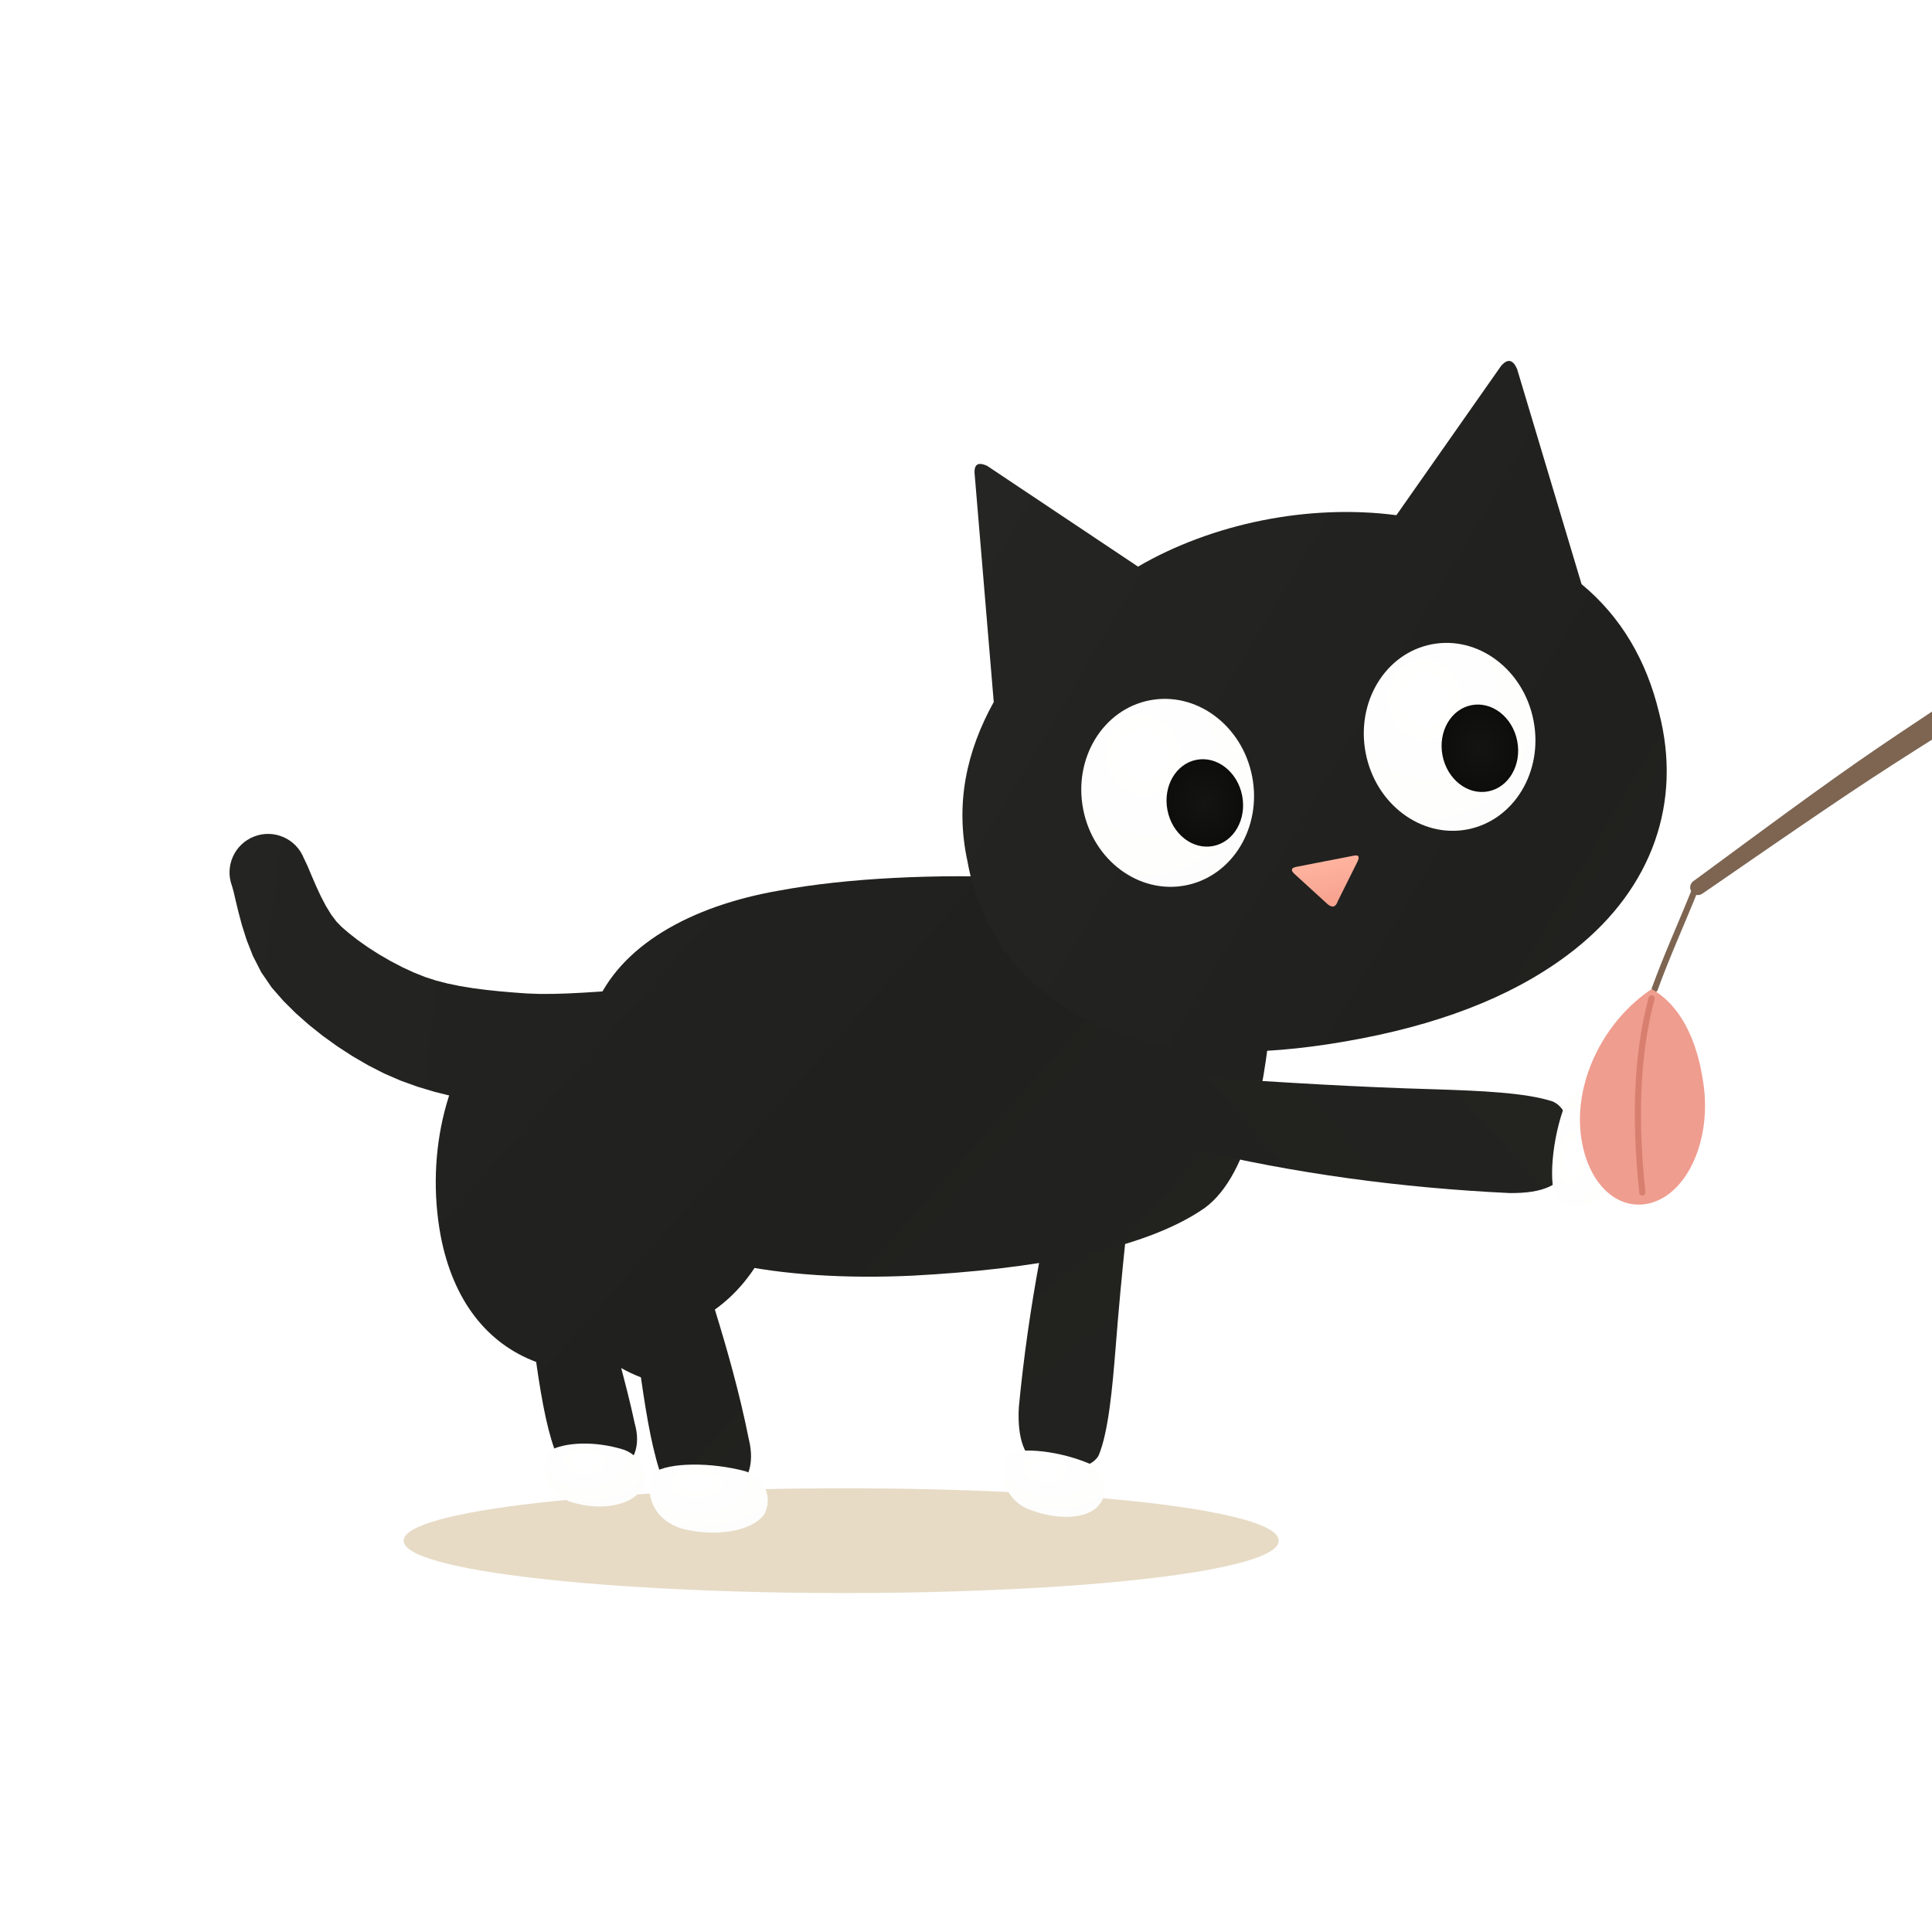
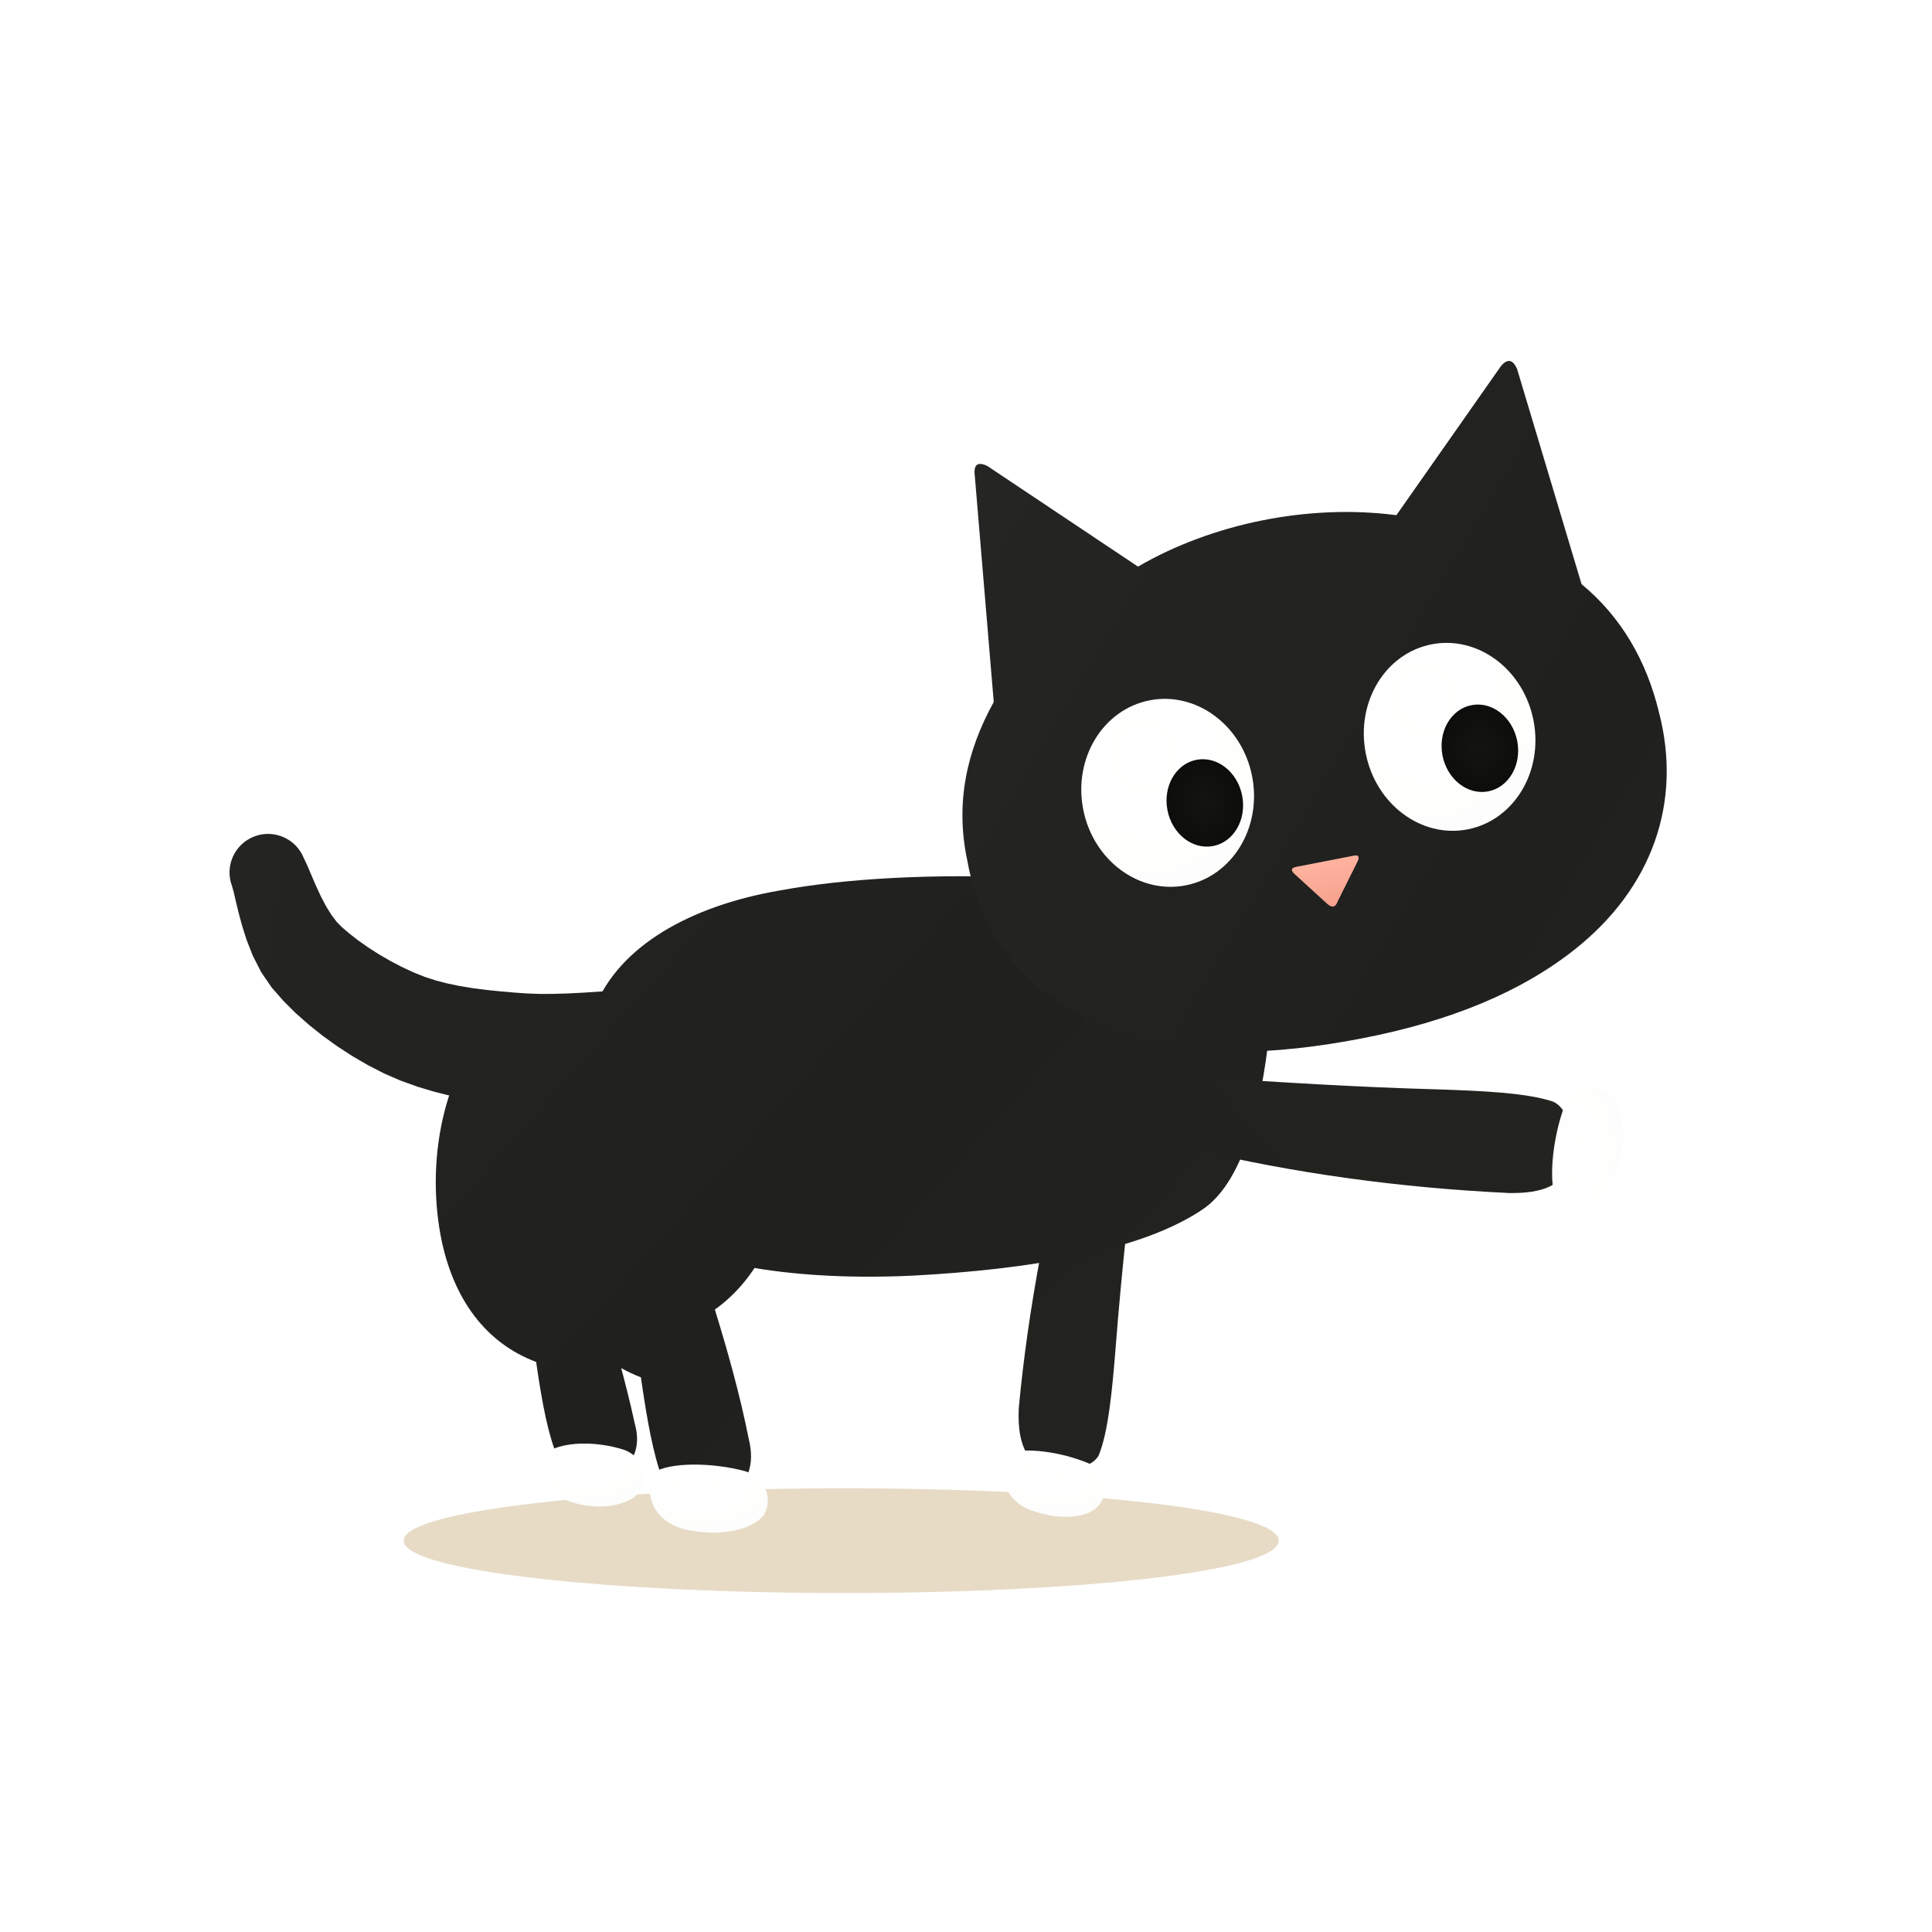
<svg xmlns="http://www.w3.org/2000/svg" width="1254.0" height="1254.0" viewBox="0 0 1254.0 1254.0">
  <defs>
    <radialGradient cx="0.49" cy="0.44" r="0.75" id="radialGradient402">
      <stop offset="0.0" style="stop-color:#fcf6e9;stop-opacity:1.0" />
      <stop offset="1.0" style="stop-color:#faf3e3;stop-opacity:1.0" />
    </radialGradient>
    <linearGradient x1="240.0" y1="250.0" x2="1085.0" y2="1000.0" gradientUnits="userSpaceOnUse" id="linearGradient5724">
      <stop offset="0.0" style="stop-color:#252523;stop-opacity:1.0" />
      <stop offset="0.5" style="stop-color:#20201e;stop-opacity:1.0" />
      <stop offset="1.0" style="stop-color:#252522;stop-opacity:1.0" />
    </linearGradient>
    <radialGradient cx="0.4" cy="0.28" r="0.85" id="radialGradient139">
      <stop offset="0.0" style="stop-color:#ffffff;stop-opacity:1.0" />
      <stop offset="1.0" style="stop-color:#fdfdfc;stop-opacity:1.0" />
    </radialGradient>
    <linearGradient x1="0.0" y1="0.0" x2="0.0" y2="1.0" id="linearGradient5699">
      <stop offset="0.0" style="stop-color:#ffb39f;stop-opacity:1.0" />
      <stop offset="1.0" style="stop-color:#f5a18e;stop-opacity:1.0" />
    </linearGradient>
    <radialGradient cx="0.5" cy="0.5" r="0.5" id="radialGradient5409">
      <stop offset="0.0" style="stop-color:#141413;stop-opacity:1.0" />
      <stop offset="1.0" style="stop-color:#0d0d0c;stop-opacity:1.0" />
    </radialGradient>
  </defs>
  <g id="g9133">
    <path d="M 262 1000 C 262 980 398 966 548 966 C 700 966 830 980 830 1000 C 830 1020 700 1034 548 1034 C 398 1034 262 1020 262 1000 Z" id="path6281" data-category="shape" data-prim="path" style="fill:#e7dbc6" />
  </g>
  <g id="g8861" transform="matrix(0.829038 -0.559193 0.559193 0.829038 -309.893 342.386)">
    <path d="M 429.91 651.64 L 424.75 648.54 L 417.91 644.57 L 410.24 640.15 L 401.99 635.32 L 393.55 630.23 L 385.35 625.06 L 377.89 620.06 L 371.22 615.19 L 364.51 609.92 L 357.48 604.25 L 350.64 598.51 L 344.09 592.74 L 337.93 586.93 L 332.25 581.13 L 327.14 575.37 L 322.57 569.54 L 318.19 563.13 L 313.85 555.97 L 309.73 548.37 L 305.93 540.56 L 302.56 532.77 L 299.7 525.24 L 297.42 518.22 L 295.85 512.5 L 294.94 507.59 L 294.63 501.85 L 294.93 495.08 L 295.76 487.83 L 296.94 480.53 L 298.27 473.5 L 299.6 466.76 L 300.38 461.53 A 25 25 0 0 0 251.62 450.47 L 250.34 454.33 L 248.35 459.5 L 245.69 466.62 L 242.74 475.17 L 239.88 484.89 L 237.5 495.65 L 236.06 507.44 L 236.15 519.5 L 237.59 530.85 L 239.74 541.82 L 242.59 552.87 L 246.07 563.94 L 250.12 574.92 L 254.71 585.72 L 259.8 596.24 L 265.43 606.46 L 271.76 616.38 L 278.72 625.87 L 286.06 634.82 L 293.66 643.26 L 301.4 651.24 L 309.18 658.75 L 316.87 665.83 L 324.78 672.81 L 333.7 680.01 L 343.43 687.06 L 353.23 693.63 L 362.76 699.68 L 371.64 705.12 L 379.43 709.8 L 385.57 713.51 L 390.09 716.36 A 38 38 0 0 0 429.91 651.64 Z" data-vwp="{&quot;points&quot;:[[410.0,684.0],[348.0,644.0],[294.0,588.0],[266.0,516.0],[276.0,456.0]],&quot;widths&quot;:[76.0,74.0,68.0,60.0,50.0],&quot;closed&quot;:false,&quot;cap&quot;:&quot;round&quot;,&quot;interpolation&quot;:&quot;cubic&quot;,&quot;samples&quot;:8}" id="path4616" data-category="shape" data-prim="path" style="fill:url(#linearGradient5724)" />
  </g>
  <g id="g7806">
    <path d="M 324 656 C 290 690 276 748 286 802 C 294 844 316 872 348 884 C 352 912 356 932 362 946 C 368 958 386 962 400 956 C 412 950 416 938 412 924 C 406 896 398 870 392 846 C 416 828 432 796 432 758 C 432 710 408 670 374 654 C 358 646 338 648 324 656 Z" id="path5299" data-category="shape" data-prim="path" style="fill:url(#linearGradient5724)" />
  </g>
  <g id="g4825" transform="matrix(0.987688 0.156434 -0.156434 0.987688 122.724 -103.357)">
    <path d="M 696,726 C 689,790 687,856 691,920 C 693,940 700,953 711,955 C 726,957 743,953 747,943 C 751,927 749,898 747,872 C 743,822 741,776 739,728 C 726,714 709,714 696,726 Z" id="path9171" data-category="shape" data-prim="path" style="fill:url(#linearGradient5724)" />
  </g>
  <g id="g4983">
    <path d="M 356 942 C 350 954 355 970 371 975 C 390 981 410 977 416 967 C 422 957 416 945 405 941 C 386 935 366 936 356 942 Z" id="path166" data-category="shape" data-prim="path" style="fill:url(#radialGradient139)" />
  </g>
  <g id="g9560" transform="matrix(0.987688 0.156434 -0.156434 0.987688 122.724 -103.357)">
    <path d="M 688,951 C 684,963 690,979 706,984 C 726,989 746,985 752,975 C 758,966 753,953 742,949 C 722,944 698,945 688,951 Z" id="path7350" data-category="shape" data-prim="path" style="fill:url(#radialGradient139)" />
  </g>
  <g id="g687">
    <path d="M 820,596 C 740,566 592,562 506,578 C 448,588 402,614 386,654 C 370,698 378,748 400,782 C 428,818 506,832 592,828 C 668,824 742,812 782,784 C 812,762 822,700 826,648 C 826,624 824,606 820,596 Z" id="path4558" data-category="shape" data-prim="path" style="fill:url(#linearGradient5724)" />
  </g>
  <g id="g433">
    <path d="M 396 646 C 356 678 338 742 348 800 C 356 848 380 880 416 894 C 420 922 424 944 430 960 C 436 972 456 976 472 970 C 486 964 490 950 486 934 C 480 904 472 876 464 850 C 492 830 510 794 510 752 C 510 700 484 656 446 638 C 428 630 410 636 396 646 Z" id="path7772" data-category="shape" data-prim="path" style="fill:url(#linearGradient5724)" />
  </g>
  <g id="g7589" transform="matrix(0.104528 -0.994522 0.994522 0.104528 -21.368 1420.27)">
    <path d="M 754,720 C 745,788 743,858 747,928 C 749,950 756,962 769,964 C 786,966 805,962 809,950 C 813,932 811,902 809,874 C 805,822 803,774 801,722 C 787,706 769,706 754,720 Z" id="path7327" data-category="shape" data-prim="path" style="fill:url(#linearGradient5724)" />
  </g>
  <g id="g3603">
    <path d="M 424 956 C 418 970 424 986 442 992 C 464 998 488 994 496 983 C 502 972 496 959 484 955 C 462 949 434 949 424 956 Z" id="path7705" data-category="shape" data-prim="path" style="fill:url(#radialGradient139)" />
  </g>
  <g id="g6134" transform="matrix(0.104528 -0.994522 0.994522 0.104528 -21.368 1420.27)">
    <path d="M 744,960 C 740,974 746,990 764,995 C 786,1001 810,997 818,986 C 824,976 820,962 808,958 C 786,952 754,952 744,960 Z" id="path2447" data-category="shape" data-prim="path" style="fill:url(#radialGradient139)" />
  </g>
  <g id="g1167" transform="matrix(0.746037 -0.145015 0.145015 0.746037 344.018 273.37)">
    <path d="M 343 311 L 364 118 Q 365 104 376 112 L 486 221 L 512 270 L 393 334 Z" id="path6734" data-category="shape" data-prim="path" style="fill:url(#linearGradient5724)" />
  </g>
  <g id="g346" transform="matrix(0.746037 -0.145015 0.145015 0.746037 344.018 273.37)">
    <path d="M 711 220 L 823 112 Q 833 104 836 117 L 855 308 L 805 332 L 685 268 Z" id="path9389" data-category="shape" data-prim="path" style="fill:url(#linearGradient5724)" />
  </g>
  <g id="g6084" transform="matrix(0.746037 -0.145015 0.145015 0.746037 344.018 273.37)">
    <path d="M 343 311 L 486 221 C 555 197 639 196 711 220 L 855 308 C 883 342 897 383 899 428 C 904 507 865 574 790 613 C 738 640 674 653 597 653 C 519 653 451 641 403 614 C 330 574 294 513 295 440 C 294 390 312 348 343 311 Z" id="path4421" data-category="shape" data-prim="path" style="fill:url(#linearGradient5724)" />
    <path d="M 570 498.5 H 620 Q 626 498.5 622 504 L 599 534 Q 595 541 590 535 L 567 504 Q 563 498.5 570 498.5 Z" id="path4156" data-category="shape" data-prim="path" style="fill:url(#linearGradient5699)" />
  </g>
  <g id="g2899" transform="matrix(0.746037 -0.145015 0.145015 0.746037 344.018 273.37)">
    <ellipse cx="474.0" cy="415.5" rx="73.5" ry="80.5" id="ellipse5552" data-category="shape" data-prim="ellipse" style="fill:url(#radialGradient139)" />
  </g>
  <g id="g3720" transform="matrix(0.746037 -0.145015 0.145015 0.746037 344.018 273.37)">
    <ellipse cx="719.5" cy="414.5" rx="73.0" ry="80.5" id="ellipse5615" data-category="shape" data-prim="ellipse" style="fill:url(#radialGradient139)" />
  </g>
  <g id="g4965" transform="matrix(0.746037 -0.145015 0.145015 0.746037 365.446 280.044)">
    <ellipse cx="477.5" cy="416.0" rx="32.5" ry="37.5" id="ellipse3299" data-category="shape" data-prim="ellipse" style="fill:url(#radialGradient5409)" />
  </g>
  <g id="g2643" transform="matrix(0.746037 -0.145015 0.145015 0.746037 365.446 280.044)">
    <ellipse cx="717.0" cy="415.0" rx="32.5" ry="37.5" id="ellipse6967" data-category="shape" data-prim="ellipse" style="fill:url(#radialGradient5409)" />
  </g>
-   <g id="g4834" transform="translate(64, 326)">
-     <path d="M 1249.4 96.85 L 1241.14 102.3 L 1230.16 109.49 L 1217.06 118.06 L 1202.49 127.62 L 1187.08 137.8 L 1171.46 148.2 L 1156.25 158.46 L 1142.08 168.2 L 1127.93 178.17 L 1112.75 189.04 L 1097.18 200.33 L 1081.83 211.56 L 1067.33 222.22 L 1054.29 231.83 L 1043.34 239.89 L 1035.11 245.92 A 5 5 0 0 0 1040.89 254.08 L 1049.32 248.3 L 1060.52 240.58 L 1073.85 231.38 L 1088.67 221.19 L 1104.33 210.47 L 1120.19 199.68 L 1135.6 189.3 L 1149.92 179.8 L 1164.23 170.5 L 1179.6 160.67 L 1195.41 150.67 L 1211.01 140.88 L 1225.76 131.66 L 1239.03 123.38 L 1250.2 116.42 L 1258.6 111.15 A 8.5 8.5 0 0 0 1249.4 96.85 Z" data-vwp="{&quot;points&quot;:[[1254.0,104.0],[1146.0,174.0],[1038.0,250.0]],&quot;widths&quot;:[17.0,14.0,10.0],&quot;closed&quot;:false,&quot;cap&quot;:&quot;round&quot;,&quot;interpolation&quot;:&quot;cubic&quot;,&quot;samples&quot;:8}" id="path1100" data-category="shape" data-prim="path" style="fill:#7d6552" />
-     <path d="M 1036 252 C 1028 272 1018 294 1010 316" id="path849" data-category="shape" data-prim="path" style="fill:none;stroke:#7d6552;stroke-linecap:round;stroke-width:4.0" />
-     <path d="M 1008 316 C 978 336 958 374 962 410 C 966 444 988 462 1010 454 C 1032 446 1046 414 1042 380 C 1038 348 1026 326 1008 316 Z" id="path7987" data-category="shape" data-prim="path" style="fill:#ef9d8f" />
-     <path d="M 1008 322 C 1000 352 996 392 1002 448" id="path3307" data-category="shape" data-prim="path" style="fill:none;stroke:#d87f70;stroke-linecap:round;stroke-width:4.0" />
-   </g>
</svg>
